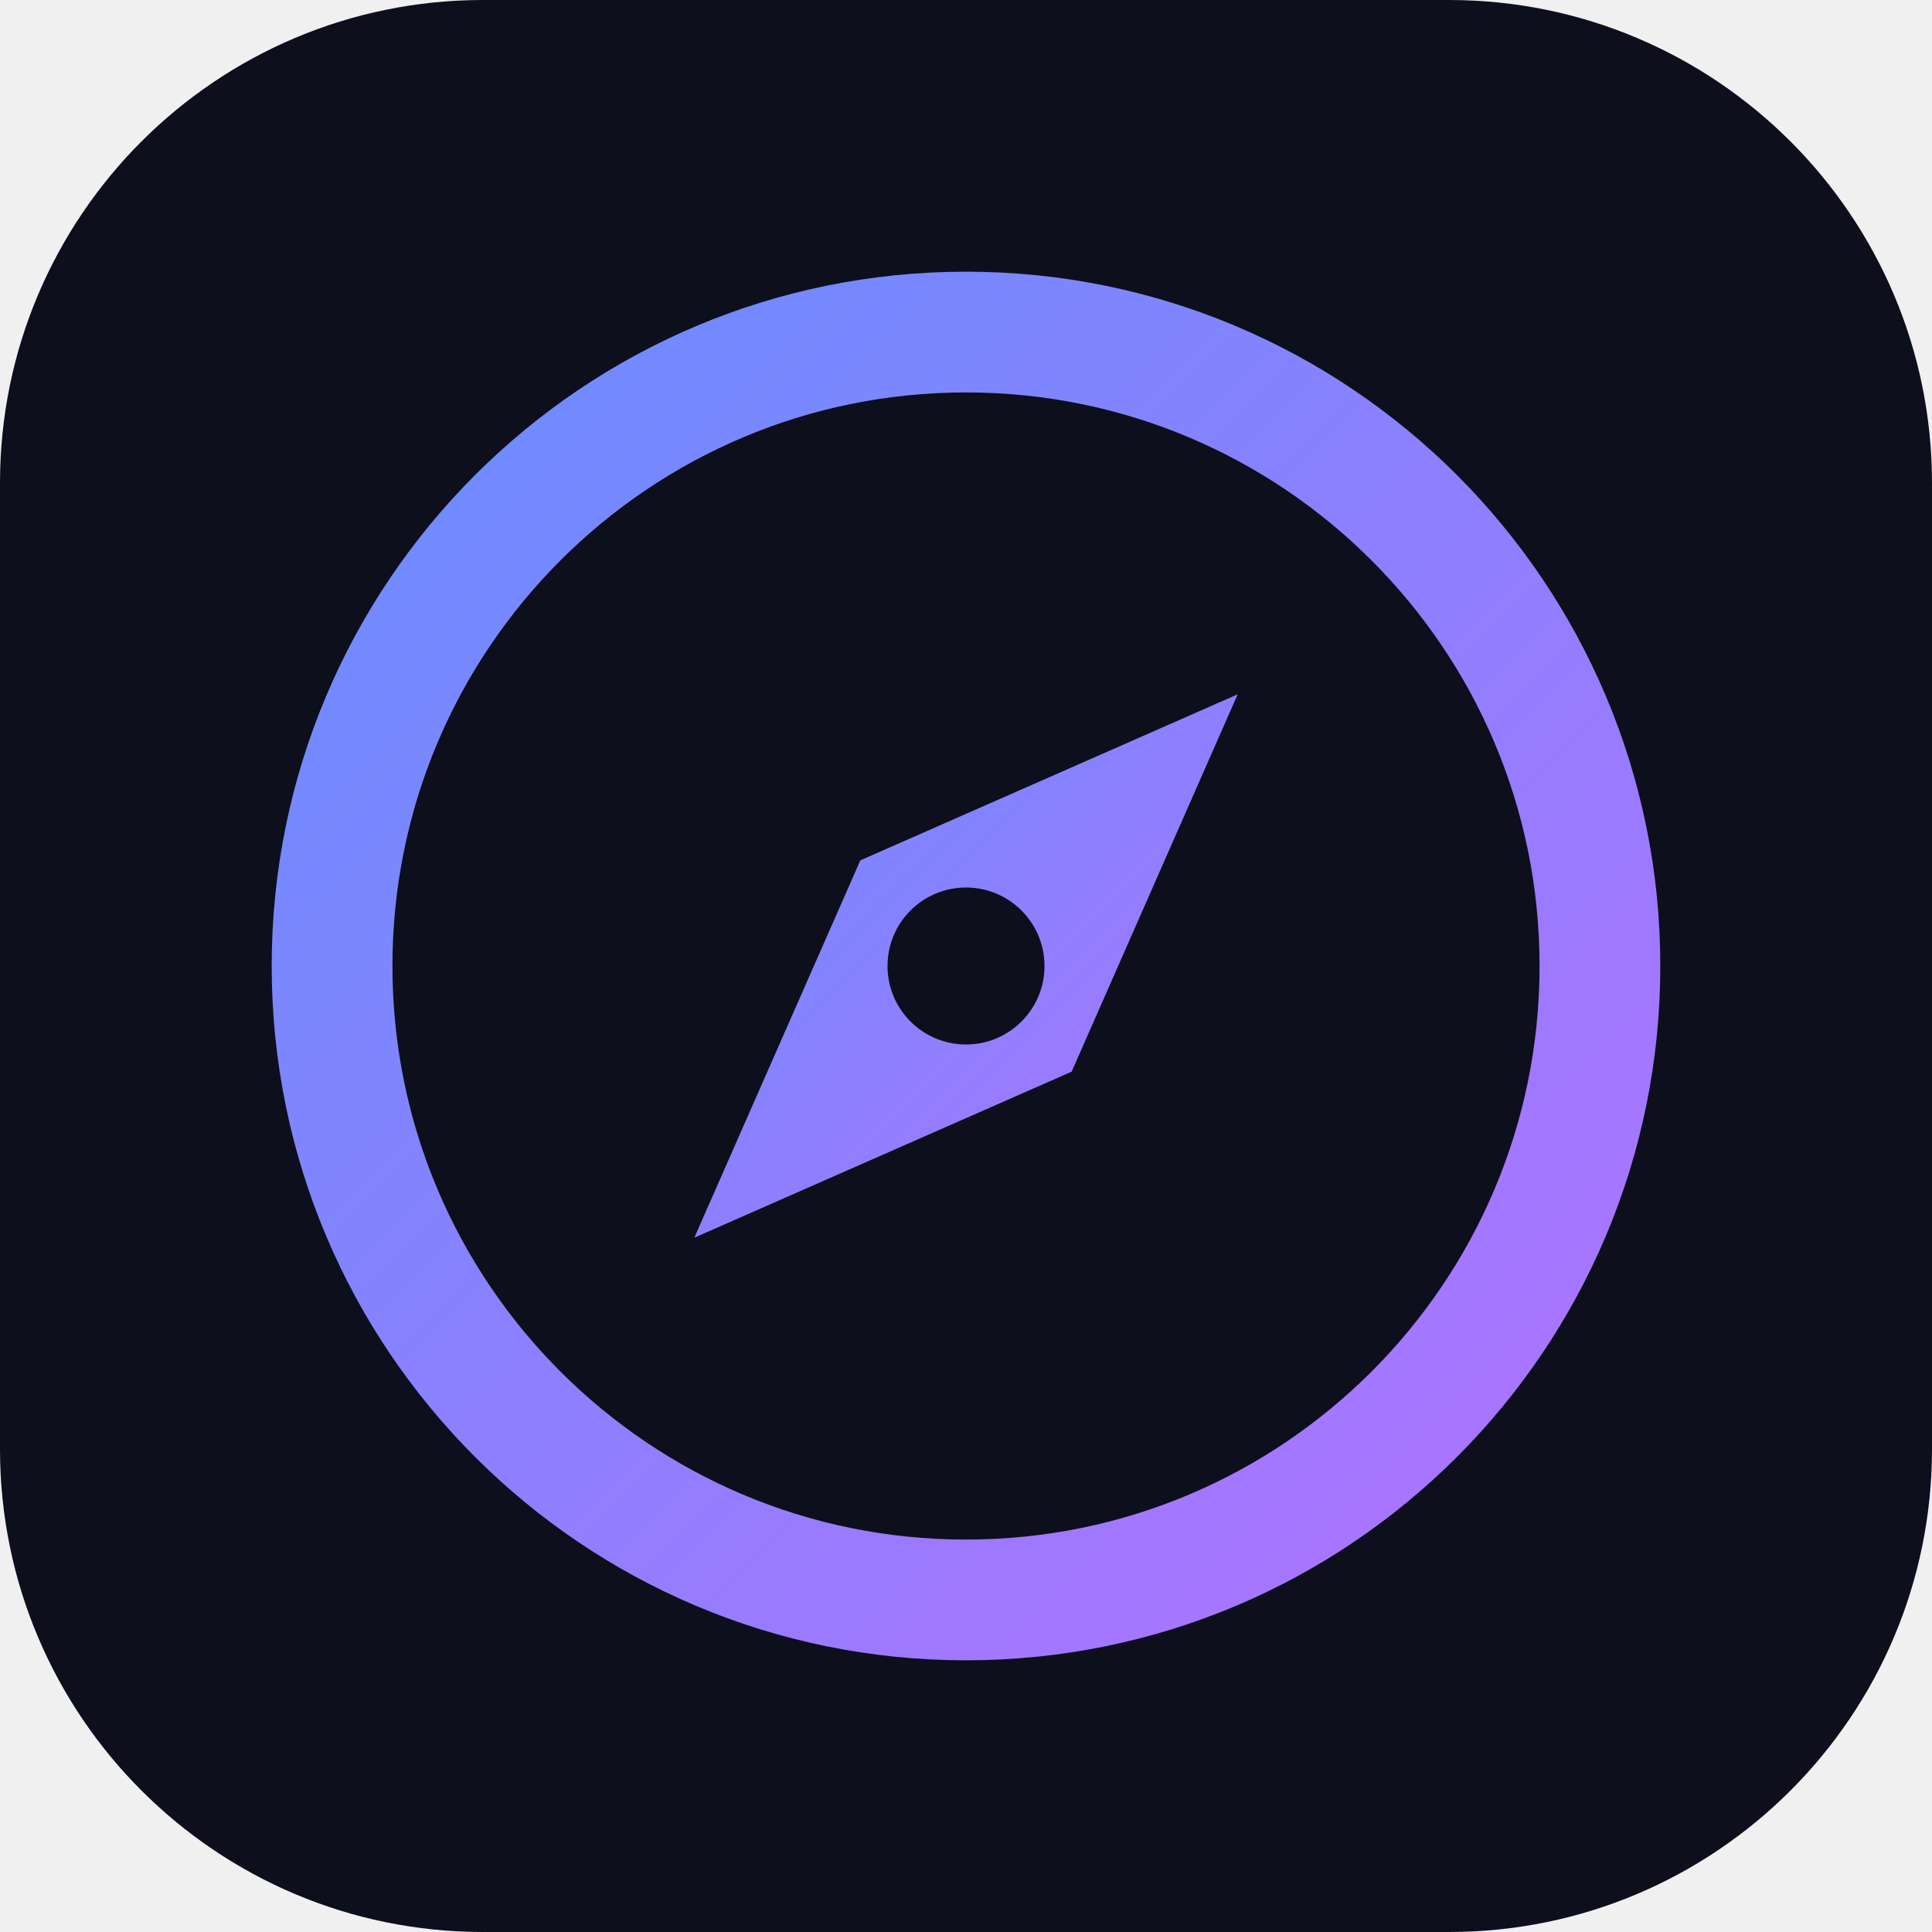
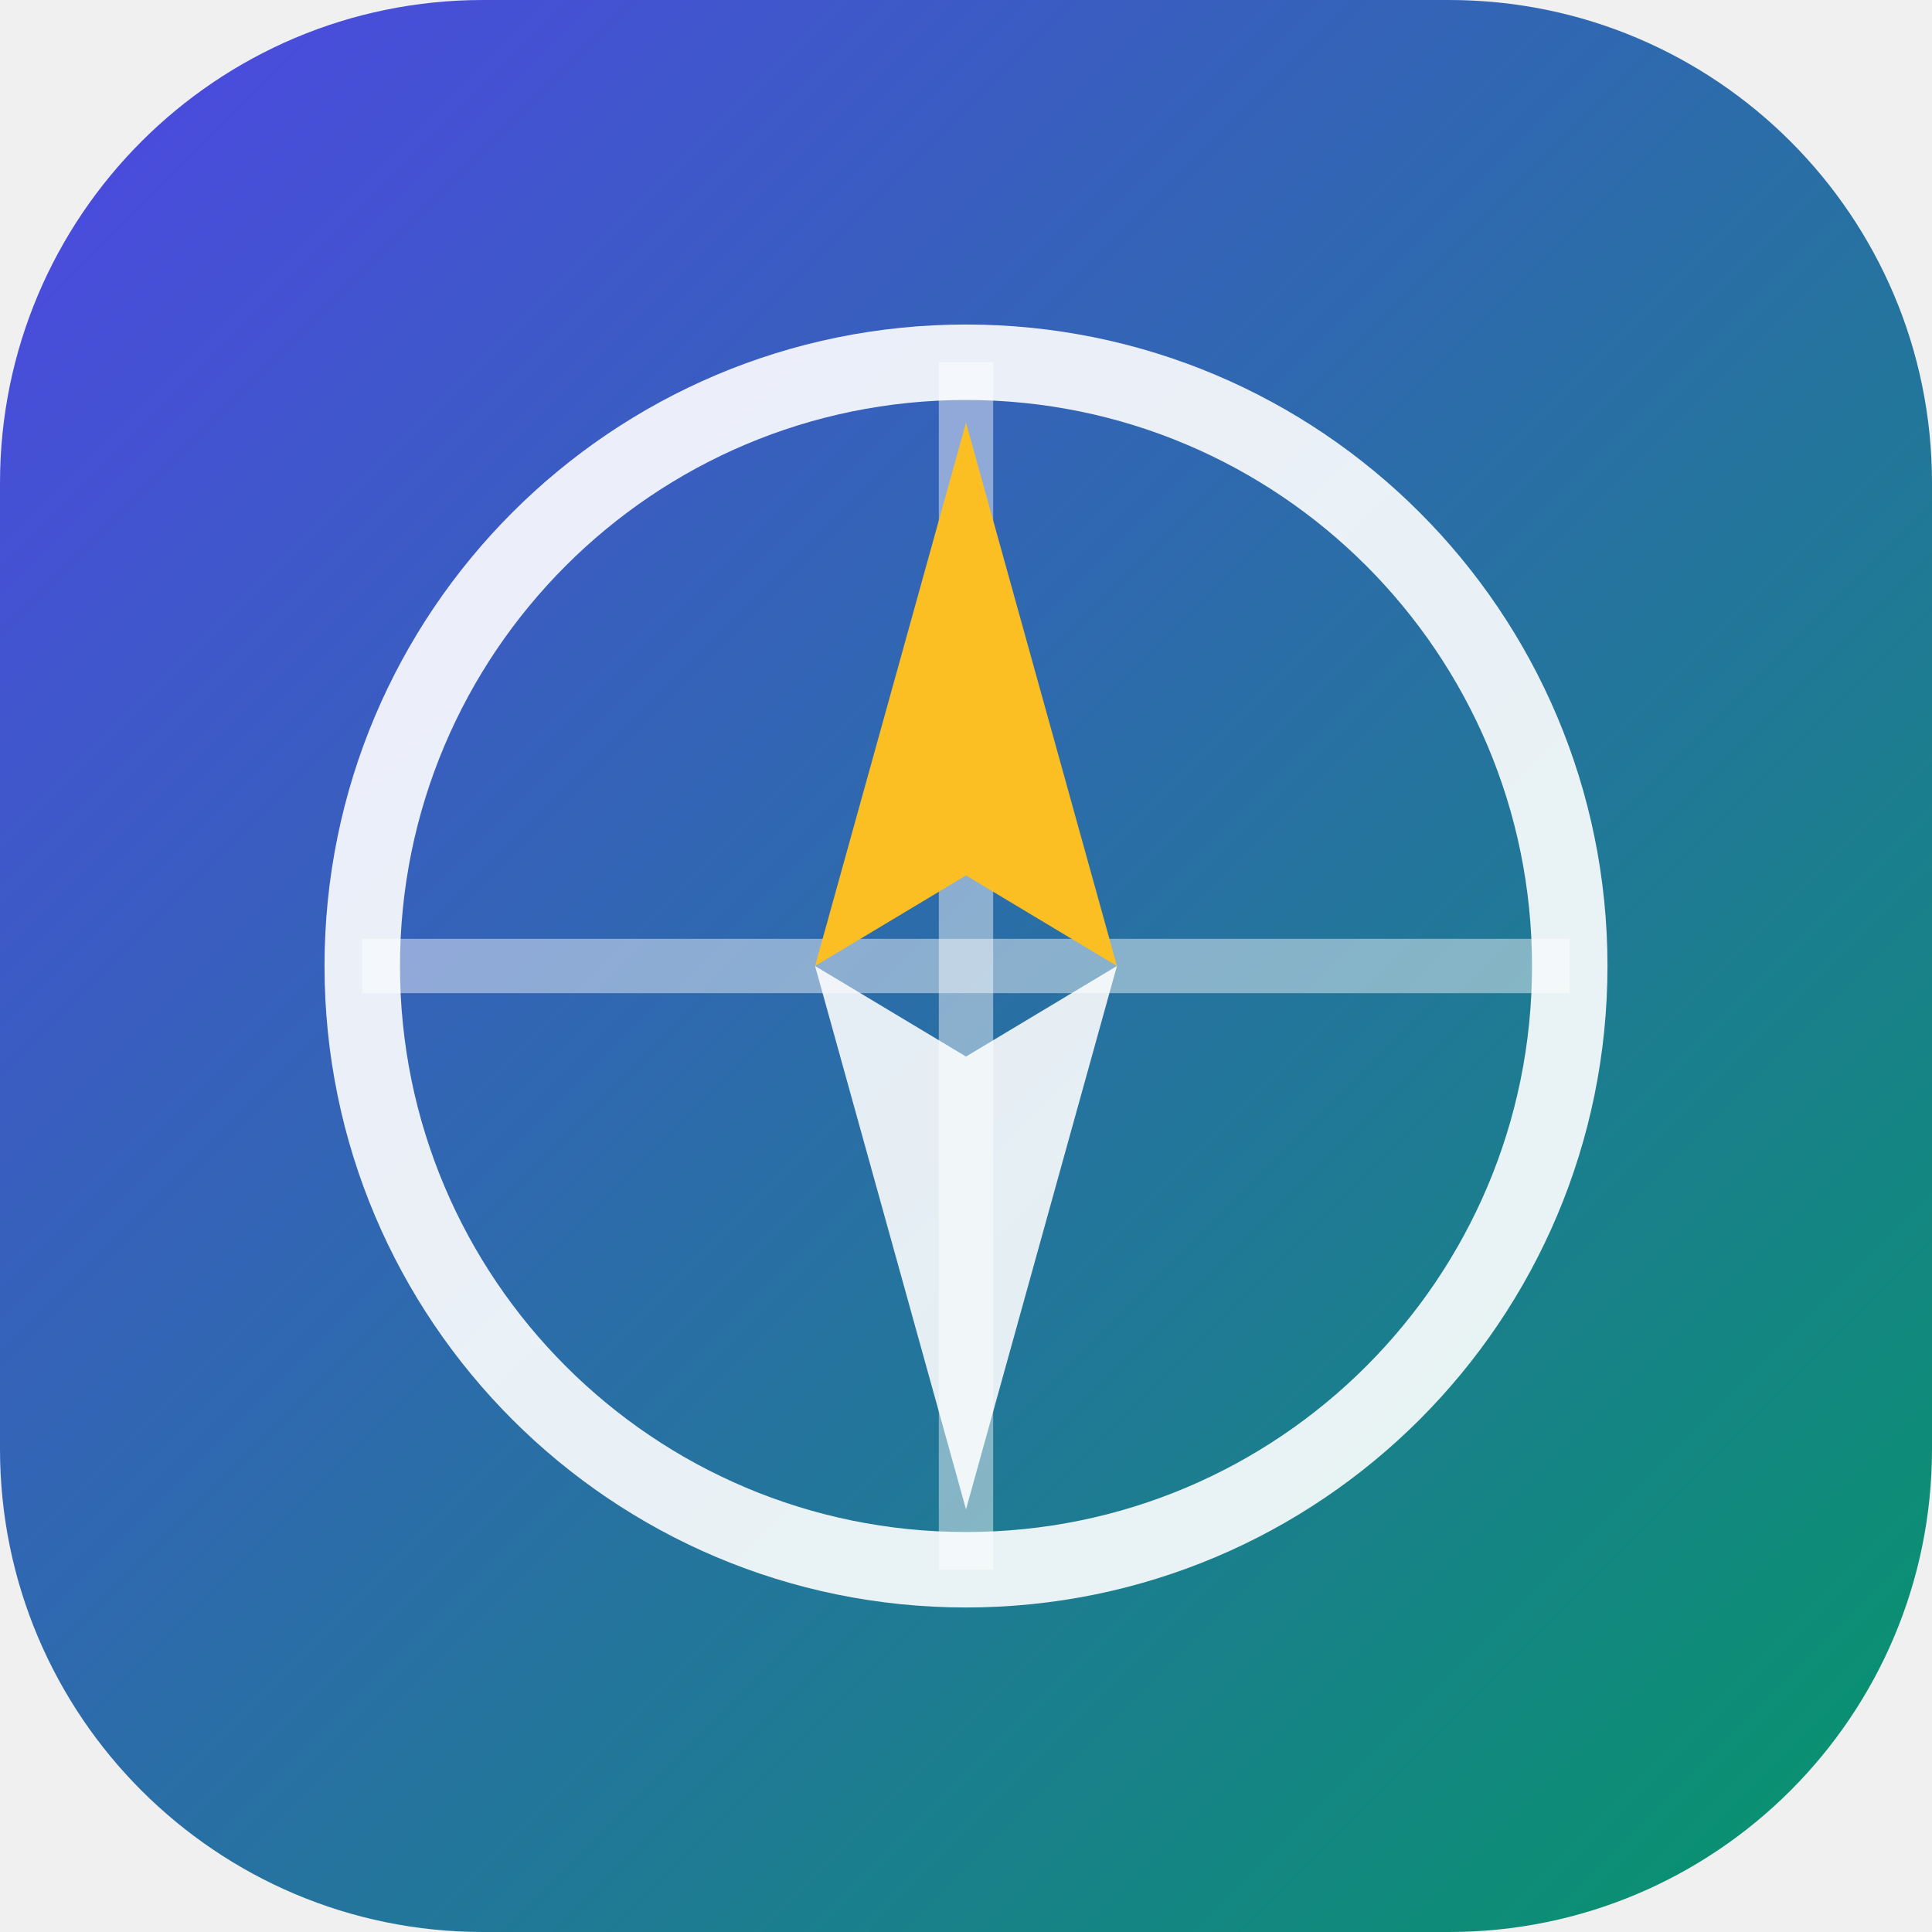
<svg xmlns="http://www.w3.org/2000/svg" viewBox="0 0 64 64">
  <defs>
-     <linearGradient id="g" x1="0" y1="0" x2="1" y2="1">
-       <stop offset="0" stop-color="#6a8dff" />
-       <stop offset="1" stop-color="#b072ff" />
+     <linearGradient id="bgGrad" x1="0" y1="0" x2="1" y2="1">
+       <stop offset="0%" stop-color="#4f46e5" />
+       <stop offset="100%" stop-color="#059669" />
    </linearGradient>
  </defs>
-   <rect width="64" height="64" rx="16" fill="#0d0f1c" />
-   <circle cx="32" cy="32" r="21" fill="none" stroke="url(#g)" stroke-width="4" />
-   <path d="M41 23 35.5 35.5 23 41l5.5-12.5z" fill="url(#g)" />
-   <circle cx="32" cy="32" r="2.6" fill="#0d0f1c" />
+   <rect width="64" height="64" rx="16" fill="url(#bgGrad)" />
+   <circle cx="32" cy="32" r="20" fill="none" stroke="#ffffff" stroke-width="2.5" opacity="0.9" />
+   <line x1="32" y1="12" x2="32" y2="52" stroke="#ffffff" stroke-width="1.8" opacity="0.45" />
+   <line x1="12" y1="32" x2="52" y2="32" stroke="#ffffff" stroke-width="1.8" opacity="0.45" />
+   <polygon points="32,14 37,32 32,29 27,32" fill="#fbbf24" />
+   <polygon points="32,50 37,32 32,35 27,32" fill="#ffffff" opacity="0.88" />
</svg>
